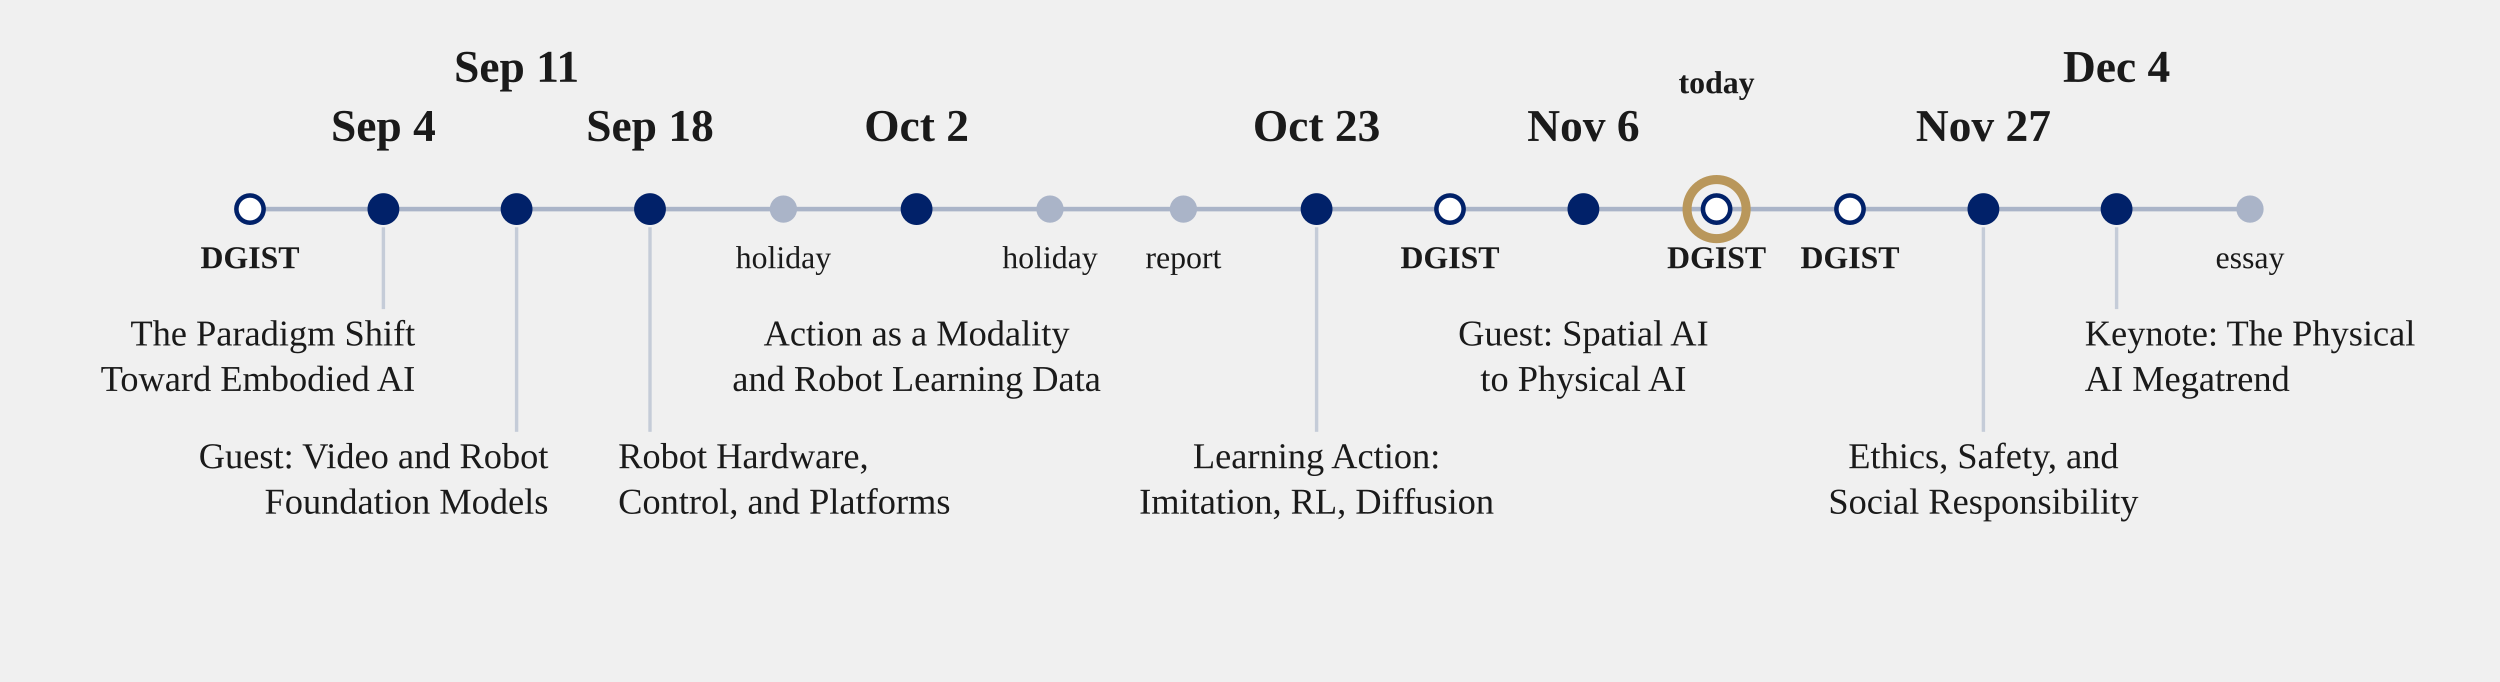
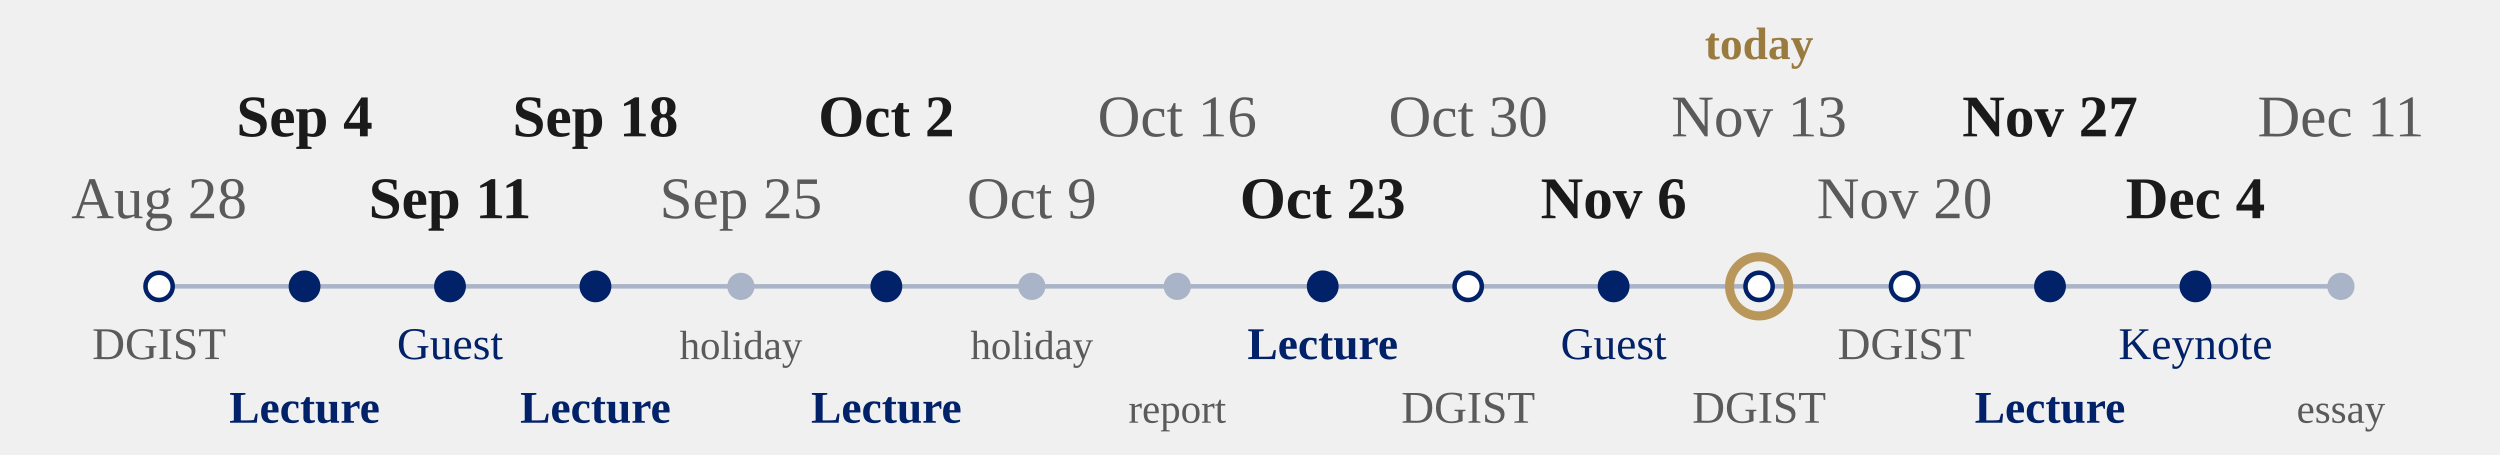
- <svg xmlns="http://www.w3.org/2000/svg" viewBox="0 0 1100 300" class="semester-map-svg" role="img" aria-label="Semester timeline, week 12 highlighted" style="font-family:inherit">
-   <line x1="110.0" y1="92" x2="990.0" y2="92" stroke="#aab4c8" stroke-width="2" />
-   <circle cx="110.0" cy="92" r="6" fill="#fff" stroke="#012169" stroke-width="2" />
-   <text x="110.0" y="118" font-size="14" font-weight="600" text-anchor="middle" fill="#1a1a1a" class="tag">DGIST</text>
-   <line x1="168.7" y1="100" x2="168.7" y2="136" stroke="#c5ccd8" stroke-width="1.5" />
-   <circle cx="168.7" cy="92" r="7" fill="#012169" />
-   <text x="168.7" y="62" font-size="20" font-weight="700" text-anchor="middle" fill="#1a1a1a" class="date">Sep 4</text>
-   <text x="182.7" y="152" font-size="16" text-anchor="end" fill="#1a1a1a" class="label">The Paradigm Shift</text>
-   <text x="182.7" y="172" font-size="16" text-anchor="end" fill="#1a1a1a" class="label">Toward Embodied AI</text>
-   <line x1="227.3" y1="100" x2="227.3" y2="190" stroke="#c5ccd8" stroke-width="1.5" />
-   <circle cx="227.3" cy="92" r="7" fill="#012169" />
-   <text x="227.3" y="36" font-size="20" font-weight="700" text-anchor="middle" fill="#1a1a1a" class="date">Sep 11</text>
-   <text x="241.3" y="206" font-size="16" text-anchor="end" fill="#1a1a1a" class="label">Guest: Video and Robot</text>
-   <text x="241.3" y="226" font-size="16" text-anchor="end" fill="#1a1a1a" class="label">Foundation Models</text>
-   <line x1="286.0" y1="100" x2="286.0" y2="190" stroke="#c5ccd8" stroke-width="1.5" />
-   <circle cx="286.0" cy="92" r="7" fill="#012169" />
-   <text x="286.0" y="62" font-size="20" font-weight="700" text-anchor="middle" fill="#1a1a1a" class="date">Sep 18</text>
-   <text x="272.0" y="206" font-size="16" text-anchor="start" fill="#1a1a1a" class="label">Robot Hardware,</text>
-   <text x="272.0" y="226" font-size="16" text-anchor="start" fill="#1a1a1a" class="label">Control, and Platforms</text>
-   <circle cx="344.7" cy="92" r="6" fill="#aab4c8" />
-   <text x="344.7" y="118" font-size="14" text-anchor="middle" fill="#1a1a1a" class="tag">holiday</text>
-   <circle cx="403.3" cy="92" r="7" fill="#012169" />
-   <text x="403.3" y="62" font-size="20" font-weight="700" text-anchor="middle" fill="#1a1a1a" class="date">Oct 2</text>
-   <text x="403.3" y="152" font-size="16" text-anchor="middle" fill="#1a1a1a" class="label">Action as a Modality</text>
-   <text x="403.3" y="172" font-size="16" text-anchor="middle" fill="#1a1a1a" class="label">and Robot Learning Data</text>
-   <circle cx="462.0" cy="92" r="6" fill="#aab4c8" />
-   <text x="462.0" y="118" font-size="14" text-anchor="middle" fill="#1a1a1a" class="tag">holiday</text>
-   <circle cx="520.7" cy="92" r="6" fill="#aab4c8" />
-   <text x="520.7" y="118" font-size="14" text-anchor="middle" fill="#1a1a1a" class="tag">report</text>
-   <line x1="579.3" y1="100" x2="579.3" y2="190" stroke="#c5ccd8" stroke-width="1.5" />
-   <circle cx="579.3" cy="92" r="7" fill="#012169" />
-   <text x="579.3" y="62" font-size="20" font-weight="700" text-anchor="middle" fill="#1a1a1a" class="date">Oct 23</text>
-   <text x="579.3" y="206" font-size="16" text-anchor="middle" fill="#1a1a1a" class="label">Learning Action:</text>
-   <text x="579.3" y="226" font-size="16" text-anchor="middle" fill="#1a1a1a" class="label">Imitation, RL, Diffusion</text>
-   <circle cx="638.0" cy="92" r="6" fill="#fff" stroke="#012169" stroke-width="2" />
-   <text x="638.0" y="118" font-size="14" font-weight="600" text-anchor="middle" fill="#1a1a1a" class="tag">DGIST</text>
-   <circle cx="696.7" cy="92" r="7" fill="#012169" />
-   <text x="696.7" y="62" font-size="20" font-weight="700" text-anchor="middle" fill="#1a1a1a" class="date">Nov 6</text>
-   <text x="696.7" y="152" font-size="16" text-anchor="middle" fill="#1a1a1a" class="label">Guest: Spatial AI</text>
-   <text x="696.7" y="172" font-size="16" text-anchor="middle" fill="#1a1a1a" class="label">to Physical AI</text>
-   <circle cx="755.3" cy="92" r="6" fill="#fff" stroke="#012169" stroke-width="2" />
-   <circle cx="755.3" cy="92" r="13" fill="none" stroke="#B9975B" stroke-width="4" class="today-ring" />
-   <text x="755.3" y="41" font-size="14" font-weight="600" text-anchor="middle" fill="#1a1a1a" class="today-tag">today</text>
-   <text x="755.3" y="118" font-size="14" font-weight="600" text-anchor="middle" fill="#1a1a1a" class="tag">DGIST</text>
-   <circle cx="814.0" cy="92" r="6" fill="#fff" stroke="#012169" stroke-width="2" />
-   <text x="814.0" y="118" font-size="14" font-weight="600" text-anchor="middle" fill="#1a1a1a" class="tag">DGIST</text>
-   <line x1="872.7" y1="100" x2="872.7" y2="190" stroke="#c5ccd8" stroke-width="1.5" />
-   <circle cx="872.7" cy="92" r="7" fill="#012169" />
-   <text x="872.7" y="62" font-size="20" font-weight="700" text-anchor="middle" fill="#1a1a1a" class="date">Nov 27</text>
-   <text x="872.7" y="206" font-size="16" text-anchor="middle" fill="#1a1a1a" class="label">Ethics, Safety, and</text>
-   <text x="872.7" y="226" font-size="16" text-anchor="middle" fill="#1a1a1a" class="label">Social Responsibility</text>
-   <line x1="931.3" y1="100" x2="931.3" y2="136" stroke="#c5ccd8" stroke-width="1.5" />
-   <circle cx="931.3" cy="92" r="7" fill="#012169" />
-   <text x="931.3" y="36" font-size="20" font-weight="700" text-anchor="middle" fill="#1a1a1a" class="date">Dec 4</text>
-   <text x="917.3" y="152" font-size="16" text-anchor="start" fill="#1a1a1a" class="label">Keynote: The Physical</text>
-   <text x="917.3" y="172" font-size="16" text-anchor="start" fill="#1a1a1a" class="label">AI Megatrend</text>
-   <circle cx="990.0" cy="92" r="6" fill="#aab4c8" />
-   <text x="990.0" y="118" font-size="14" text-anchor="middle" fill="#1a1a1a" class="tag">essay</text>
+ <svg xmlns="http://www.w3.org/2000/svg" viewBox="0 0 1100 200" class="semester-map-svg" role="img" aria-label="Semester timeline, week 12 highlighted" style="font-family:inherit">
+   <line x1="70.0" y1="126" x2="1030.0" y2="126" stroke="#aab4c8" stroke-width="2" />
+   <circle cx="70.0" cy="126" r="6" fill="#fff" stroke="#012169" stroke-width="2" />
+   <text x="70.0" y="96" font-size="26" font-weight="400" text-anchor="middle" fill="#5a5a5a" class="date">Aug 28</text>
+   <text x="70.0" y="158" font-size="20" text-anchor="middle" fill="#5a5a5a" class="tag">DGIST</text>
+   <circle cx="134.0" cy="126" r="7" fill="#012169" />
+   <text x="134.0" y="60" font-size="26" font-weight="700" text-anchor="middle" fill="#1a1a1a" class="date">Sep 4</text>
+   <text x="134.0" y="186" font-size="20" font-weight="700" text-anchor="middle" fill="#012169" class="tag">Lecture</text>
+   <circle cx="198.0" cy="126" r="7" fill="#012169" />
+   <text x="198.0" y="96" font-size="26" font-weight="700" text-anchor="middle" fill="#1a1a1a" class="date">Sep 11</text>
+   <text x="198.0" y="158" font-size="20" text-anchor="middle" fill="#012169" class="tag">Guest</text>
+   <circle cx="262.0" cy="126" r="7" fill="#012169" />
+   <text x="262.0" y="60" font-size="26" font-weight="700" text-anchor="middle" fill="#1a1a1a" class="date">Sep 18</text>
+   <text x="262.0" y="186" font-size="20" font-weight="700" text-anchor="middle" fill="#012169" class="tag">Lecture</text>
+   <circle cx="326.0" cy="126" r="6" fill="#aab4c8" />
+   <text x="326.0" y="96" font-size="26" font-weight="400" text-anchor="middle" fill="#5a5a5a" class="date">Sep 25</text>
+   <text x="326.0" y="158" font-size="18" text-anchor="middle" fill="#5a5a5a" class="tag">holiday</text>
+   <circle cx="390.0" cy="126" r="7" fill="#012169" />
+   <text x="390.0" y="60" font-size="26" font-weight="700" text-anchor="middle" fill="#1a1a1a" class="date">Oct 2</text>
+   <text x="390.0" y="186" font-size="20" font-weight="700" text-anchor="middle" fill="#012169" class="tag">Lecture</text>
+   <circle cx="454.0" cy="126" r="6" fill="#aab4c8" />
+   <text x="454.0" y="96" font-size="26" font-weight="400" text-anchor="middle" fill="#5a5a5a" class="date">Oct 9</text>
+   <text x="454.0" y="158" font-size="18" text-anchor="middle" fill="#5a5a5a" class="tag">holiday</text>
+   <circle cx="518.0" cy="126" r="6" fill="#aab4c8" />
+   <text x="518.0" y="60" font-size="26" font-weight="400" text-anchor="middle" fill="#5a5a5a" class="date">Oct 16</text>
+   <text x="518.0" y="186" font-size="18" text-anchor="middle" fill="#5a5a5a" class="tag">report</text>
+   <circle cx="582.0" cy="126" r="7" fill="#012169" />
+   <text x="582.0" y="96" font-size="26" font-weight="700" text-anchor="middle" fill="#1a1a1a" class="date">Oct 23</text>
+   <text x="582.0" y="158" font-size="20" font-weight="700" text-anchor="middle" fill="#012169" class="tag">Lecture</text>
+   <circle cx="646.0" cy="126" r="6" fill="#fff" stroke="#012169" stroke-width="2" />
+   <text x="646.0" y="60" font-size="26" font-weight="400" text-anchor="middle" fill="#5a5a5a" class="date">Oct 30</text>
+   <text x="646.0" y="186" font-size="20" text-anchor="middle" fill="#5a5a5a" class="tag">DGIST</text>
+   <circle cx="710.0" cy="126" r="7" fill="#012169" />
+   <text x="710.0" y="96" font-size="26" font-weight="700" text-anchor="middle" fill="#1a1a1a" class="date">Nov 6</text>
+   <text x="710.0" y="158" font-size="20" text-anchor="middle" fill="#012169" class="tag">Guest</text>
+   <circle cx="774.0" cy="126" r="6" fill="#fff" stroke="#012169" stroke-width="2" />
+   <circle cx="774.0" cy="126" r="13" fill="none" stroke="#B9975B" stroke-width="4" class="today-ring" />
+   <text x="774.0" y="26" font-size="20" font-weight="700" text-anchor="middle" fill="#9A7B3F" class="today-tag">today</text>
+   <text x="774.0" y="60" font-size="26" font-weight="400" text-anchor="middle" fill="#5a5a5a" class="date">Nov 13</text>
+   <text x="774.0" y="186" font-size="20" text-anchor="middle" fill="#5a5a5a" class="tag">DGIST</text>
+   <circle cx="838.0" cy="126" r="6" fill="#fff" stroke="#012169" stroke-width="2" />
+   <text x="838.0" y="96" font-size="26" font-weight="400" text-anchor="middle" fill="#5a5a5a" class="date">Nov 20</text>
+   <text x="838.0" y="158" font-size="20" text-anchor="middle" fill="#5a5a5a" class="tag">DGIST</text>
+   <circle cx="902.0" cy="126" r="7" fill="#012169" />
+   <text x="902.0" y="60" font-size="26" font-weight="700" text-anchor="middle" fill="#1a1a1a" class="date">Nov 27</text>
+   <text x="902.0" y="186" font-size="20" font-weight="700" text-anchor="middle" fill="#012169" class="tag">Lecture</text>
+   <circle cx="966.0" cy="126" r="7" fill="#012169" />
+   <text x="966.0" y="96" font-size="26" font-weight="700" text-anchor="middle" fill="#1a1a1a" class="date">Dec 4</text>
+   <text x="966.0" y="158" font-size="20" text-anchor="middle" fill="#012169" class="tag">Keynote</text>
+   <circle cx="1030.0" cy="126" r="6" fill="#aab4c8" />
+   <text x="1030.0" y="60" font-size="26" font-weight="400" text-anchor="middle" fill="#5a5a5a" class="date">Dec 11</text>
+   <text x="1030.0" y="186" font-size="18" text-anchor="middle" fill="#5a5a5a" class="tag">essay</text>
</svg>
